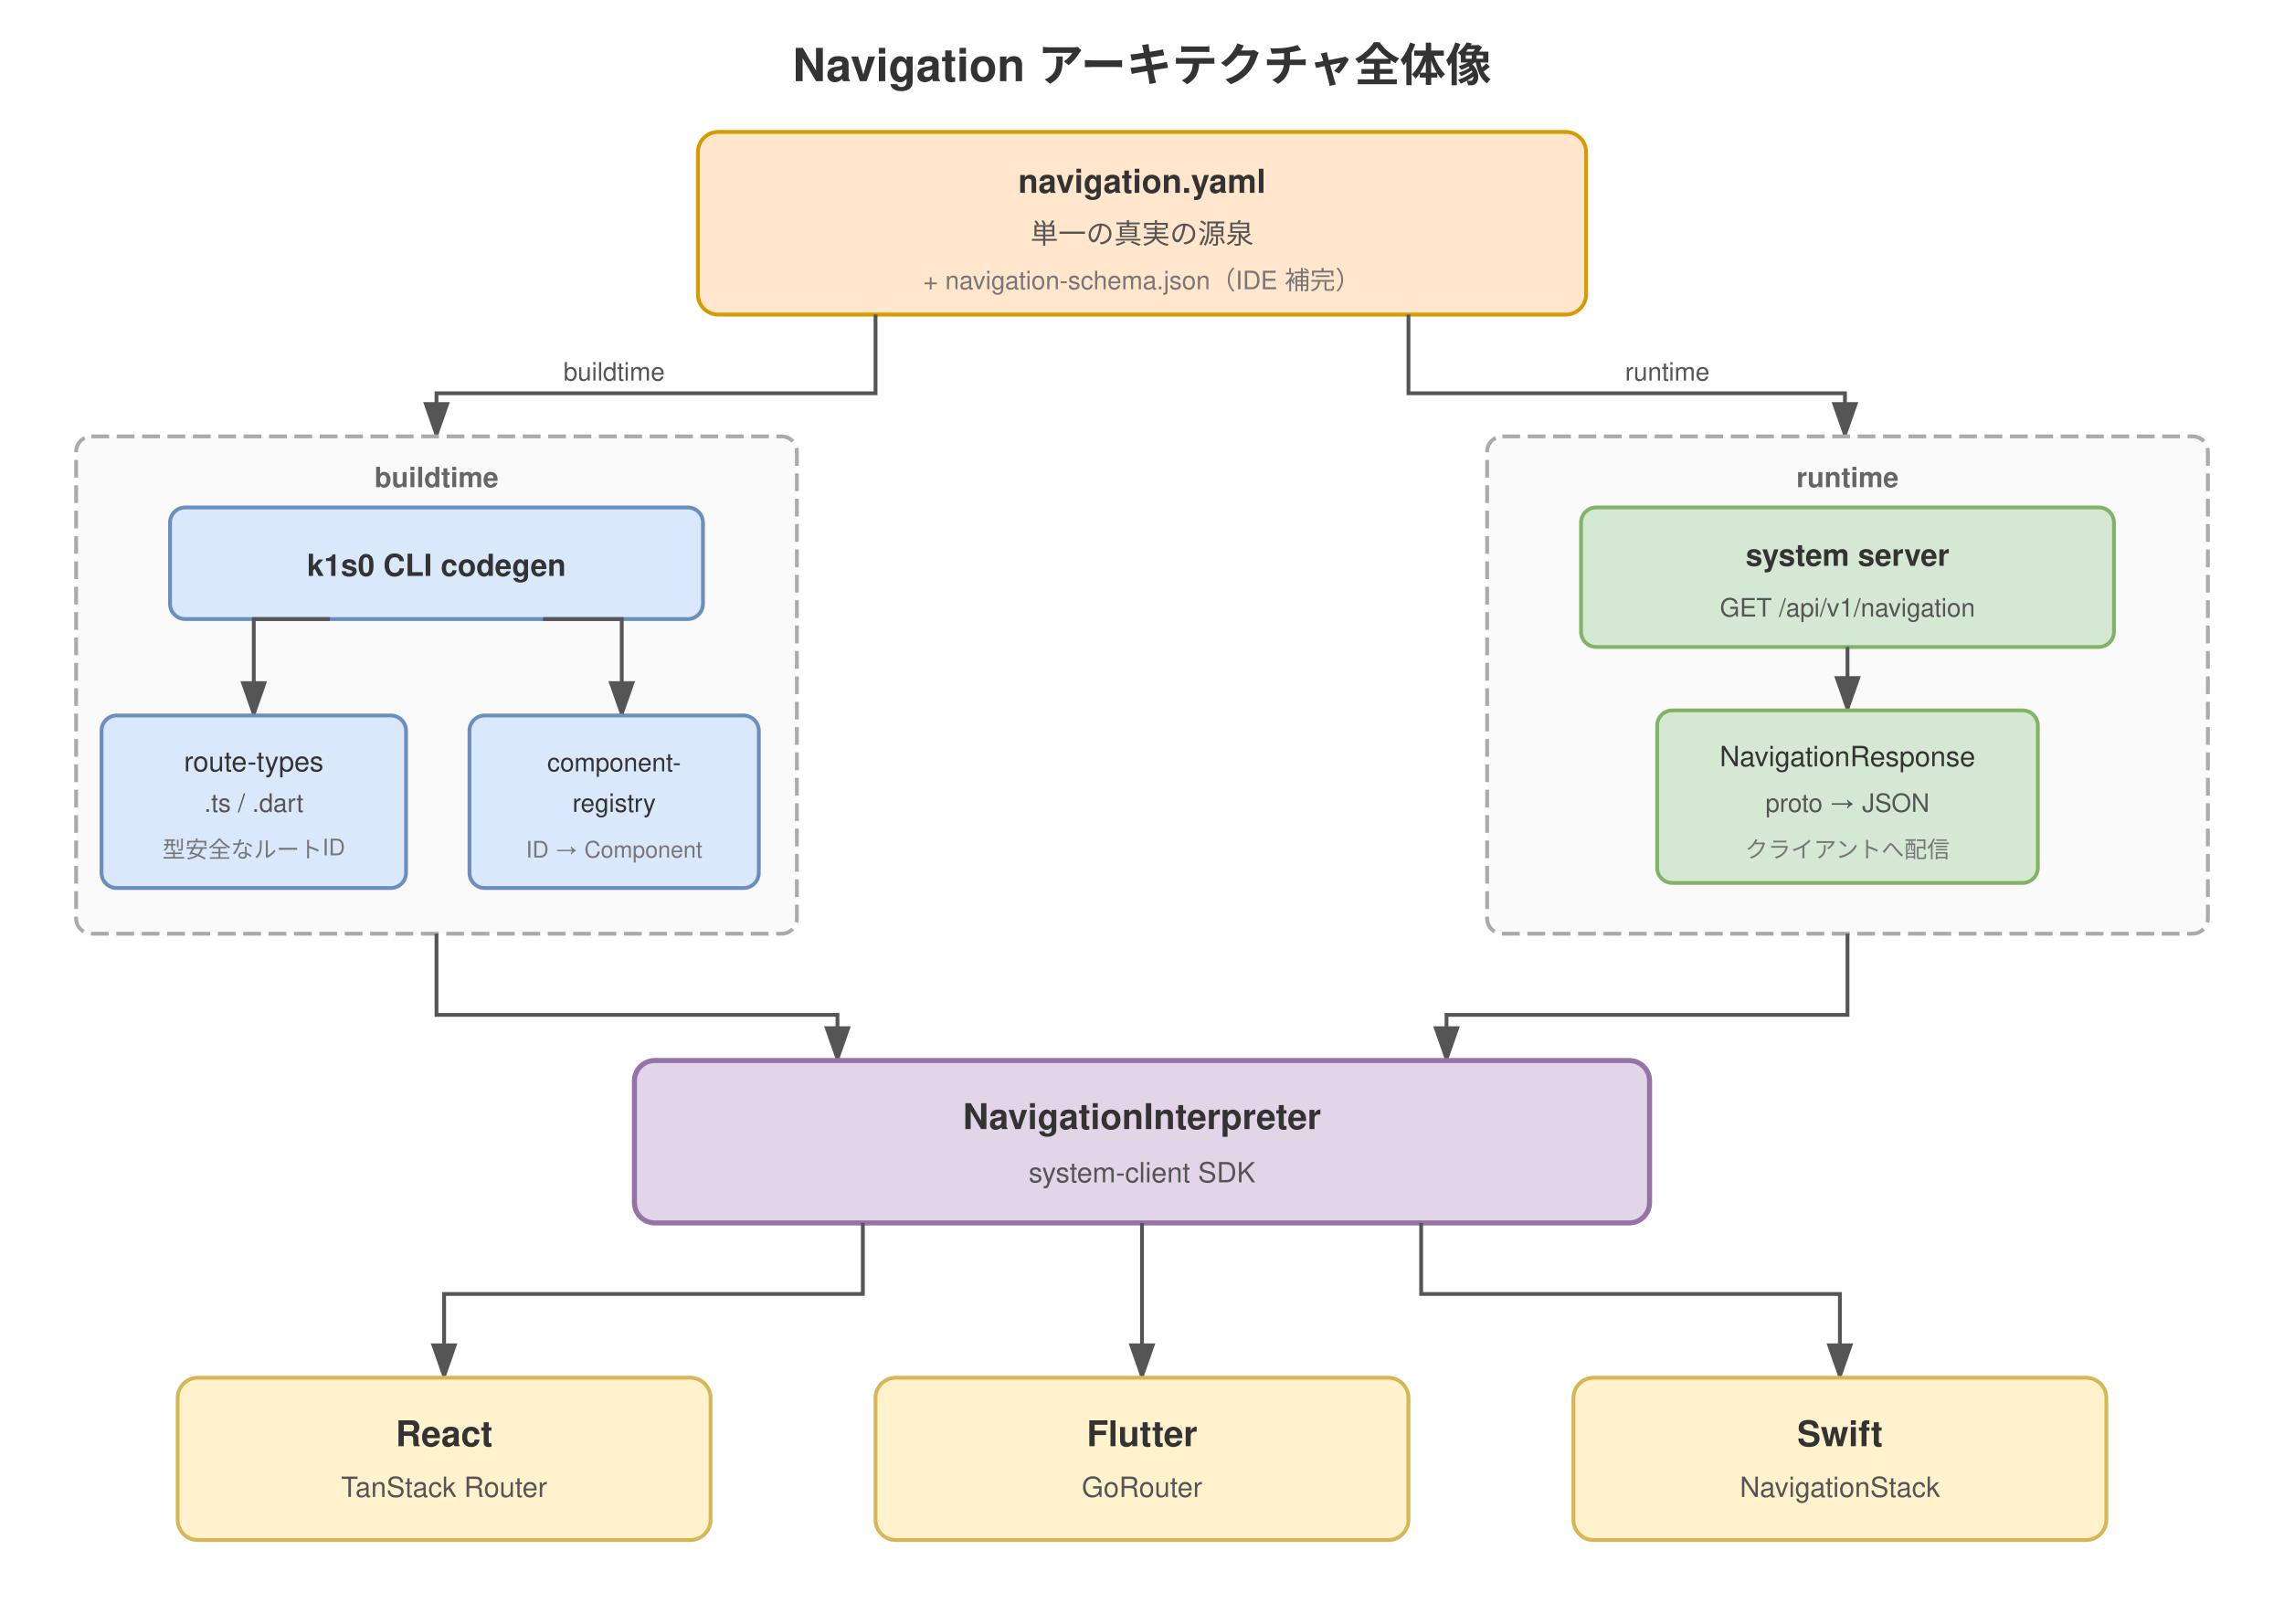
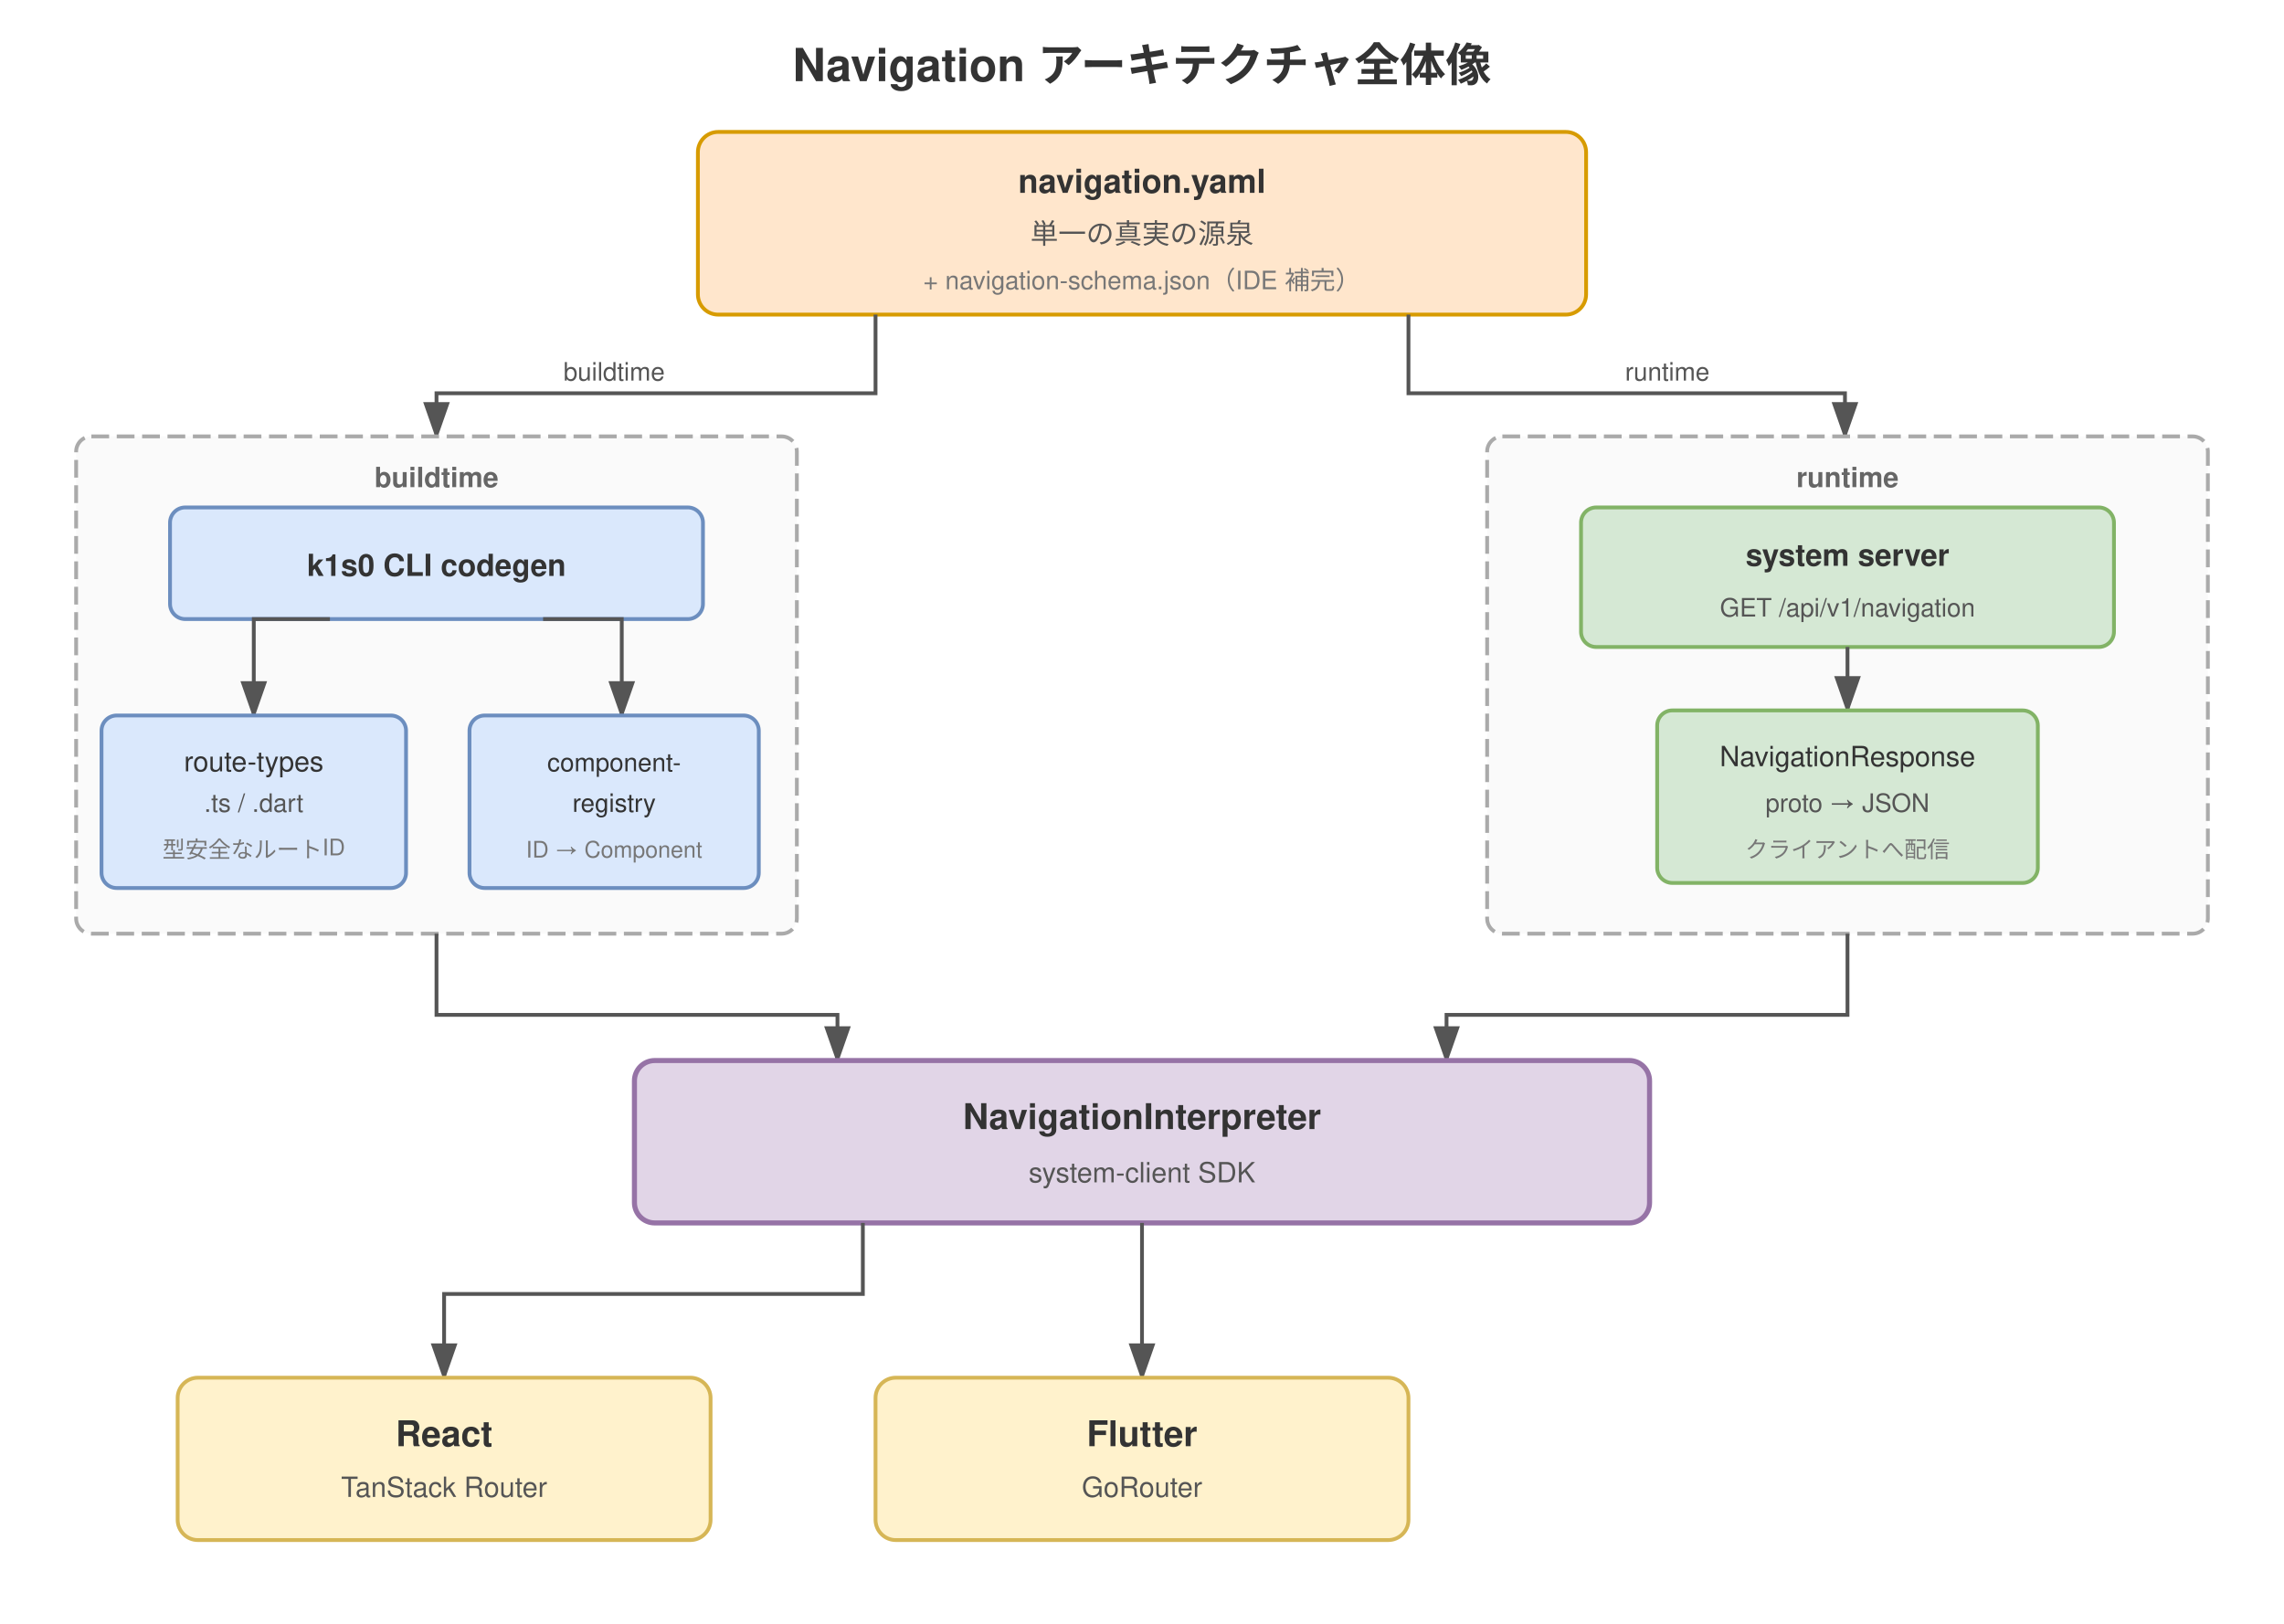
<svg xmlns="http://www.w3.org/2000/svg" width="900" height="640" viewBox="0 0 900 640">
  <defs>
    <marker id="arr" markerWidth="10" markerHeight="7" refX="9" refY="3.5" orient="auto">
      <polygon points="0 0, 10 3.5, 0 7" fill="#555" />
    </marker>
  </defs>
  <text x="450" y="32" text-anchor="middle" font-family="Helvetica,Arial,sans-serif" font-size="18" font-weight="bold" fill="#333">Navigation アーキテクチャ全体像</text>
  <rect x="275" y="52" width="350" height="72" rx="8" fill="#FFE6CC" stroke="#D79B00" stroke-width="1.5" />
  <text x="450" y="76" text-anchor="middle" font-family="Helvetica,Arial,sans-serif" font-size="13" font-weight="bold" fill="#333">navigation.yaml</text>
  <text x="450" y="96" text-anchor="middle" font-family="Helvetica,Arial,sans-serif" font-size="11" fill="#555">単一の真実の源泉</text>
  <text x="450" y="114" text-anchor="middle" font-family="Helvetica,Arial,sans-serif" font-size="10" fill="#777">+ navigation-schema.json（IDE 補完）</text>
  <polyline points="345,124 345,155 172,155 172,172" fill="none" stroke="#555" stroke-width="1.5" marker-end="url(#arr)" />
  <text x="242" y="150" text-anchor="middle" font-family="Helvetica,Arial,sans-serif" font-size="10" fill="#555">buildtime</text>
  <polyline points="555,124 555,155 727,155 727,172" fill="none" stroke="#555" stroke-width="1.5" marker-end="url(#arr)" />
  <text x="657" y="150" text-anchor="middle" font-family="Helvetica,Arial,sans-serif" font-size="10" fill="#555">runtime</text>
  <rect x="30" y="172" width="284" height="196" rx="6" fill="#fafafa" stroke="#aaa" stroke-width="1.5" stroke-dasharray="7,3" />
  <text x="172" y="192" text-anchor="middle" font-family="Helvetica,Arial,sans-serif" font-size="11" font-weight="bold" fill="#666">buildtime</text>
  <rect x="67" y="200" width="210" height="44" rx="6" fill="#dae8fc" stroke="#6c8ebf" stroke-width="1.5" />
  <text x="172" y="227" text-anchor="middle" font-family="Helvetica,Arial,sans-serif" font-size="12" font-weight="bold" fill="#333">k1s0 CLI codegen</text>
  <polyline points="130,244 100,244 100,282" fill="none" stroke="#555" stroke-width="1.5" marker-end="url(#arr)" />
  <polyline points="214,244 245,244 245,282" fill="none" stroke="#555" stroke-width="1.5" marker-end="url(#arr)" />
  <rect x="40" y="282" width="120" height="68" rx="6" fill="#dae8fc" stroke="#6c8ebf" stroke-width="1.5" />
  <text x="100" y="304" text-anchor="middle" font-family="Helvetica,Arial,sans-serif" font-size="11" fill="#333">route-types</text>
  <text x="100" y="320" text-anchor="middle" font-family="Helvetica,Arial,sans-serif" font-size="10" fill="#555">.ts / .dart</text>
  <text x="100" y="338" text-anchor="middle" font-family="Helvetica,Arial,sans-serif" font-size="9" fill="#777">型安全なルートID</text>
  <rect x="185" y="282" width="114" height="68" rx="6" fill="#dae8fc" stroke="#6c8ebf" stroke-width="1.5" />
  <text x="242" y="304" text-anchor="middle" font-family="Helvetica,Arial,sans-serif" font-size="10" fill="#333">component-</text>
  <text x="242" y="320" text-anchor="middle" font-family="Helvetica,Arial,sans-serif" font-size="10" fill="#333">registry</text>
  <text x="242" y="338" text-anchor="middle" font-family="Helvetica,Arial,sans-serif" font-size="9" fill="#777">ID → Component</text>
  <rect x="586" y="172" width="284" height="196" rx="6" fill="#fafafa" stroke="#aaa" stroke-width="1.5" stroke-dasharray="7,3" />
  <text x="728" y="192" text-anchor="middle" font-family="Helvetica,Arial,sans-serif" font-size="11" font-weight="bold" fill="#666">runtime</text>
  <rect x="623" y="200" width="210" height="55" rx="6" fill="#d5e8d4" stroke="#82b366" stroke-width="1.5" />
  <text x="728" y="223" text-anchor="middle" font-family="Helvetica,Arial,sans-serif" font-size="12" font-weight="bold" fill="#333">system server</text>
  <text x="728" y="243" text-anchor="middle" font-family="Helvetica,Arial,sans-serif" font-size="10" fill="#555">GET /api/v1/navigation</text>
  <line x1="728" y1="255" x2="728" y2="280" stroke="#555" stroke-width="1.5" marker-end="url(#arr)" />
  <rect x="653" y="280" width="150" height="68" rx="6" fill="#d5e8d4" stroke="#82b366" stroke-width="1.5" />
  <text x="728" y="302" text-anchor="middle" font-family="Helvetica,Arial,sans-serif" font-size="11" fill="#333">NavigationResponse</text>
  <text x="728" y="320" text-anchor="middle" font-family="Helvetica,Arial,sans-serif" font-size="10" fill="#555">proto → JSON</text>
  <text x="728" y="338" text-anchor="middle" font-family="Helvetica,Arial,sans-serif" font-size="9" fill="#777">クライアントへ配信</text>
  <polyline points="172,368 172,400 330,400 330,418" fill="none" stroke="#555" stroke-width="1.5" marker-end="url(#arr)" />
  <polyline points="728,368 728,400 570,400 570,418" fill="none" stroke="#555" stroke-width="1.5" marker-end="url(#arr)" />
  <rect x="250" y="418" width="400" height="64" rx="8" fill="#e1d5e7" stroke="#9673a6" stroke-width="2" />
  <text x="450" y="445" text-anchor="middle" font-family="Helvetica,Arial,sans-serif" font-size="14" font-weight="bold" fill="#333">NavigationInterpreter</text>
  <text x="450" y="466" text-anchor="middle" font-family="Helvetica,Arial,sans-serif" font-size="11" fill="#555">system-client SDK</text>
  <polyline points="340,482 340,510 175,510 175,543" fill="none" stroke="#555" stroke-width="1.5" marker-end="url(#arr)" />
  <line x1="450" y1="482" x2="450" y2="543" stroke="#555" stroke-width="1.5" marker-end="url(#arr)" />
-   <polyline points="560,482 560,510 725,510 725,543" fill="none" stroke="#555" stroke-width="1.5" marker-end="url(#arr)" />
  <rect x="70" y="543" width="210" height="64" rx="8" fill="#fff2cc" stroke="#d6b656" stroke-width="1.5" />
  <text x="175" y="570" text-anchor="middle" font-family="Helvetica,Arial,sans-serif" font-size="14" font-weight="bold" fill="#333">React</text>
  <text x="175" y="590" text-anchor="middle" font-family="Helvetica,Arial,sans-serif" font-size="11" fill="#555">TanStack Router</text>
  <rect x="345" y="543" width="210" height="64" rx="8" fill="#fff2cc" stroke="#d6b656" stroke-width="1.5" />
  <text x="450" y="570" text-anchor="middle" font-family="Helvetica,Arial,sans-serif" font-size="14" font-weight="bold" fill="#333">Flutter</text>
  <text x="450" y="590" text-anchor="middle" font-family="Helvetica,Arial,sans-serif" font-size="11" fill="#555">GoRouter</text>
-   <rect x="620" y="543" width="210" height="64" rx="8" fill="#fff2cc" stroke="#d6b656" stroke-width="1.5" />
-   <text x="725" y="570" text-anchor="middle" font-family="Helvetica,Arial,sans-serif" font-size="14" font-weight="bold" fill="#333">Swift</text>
-   <text x="725" y="590" text-anchor="middle" font-family="Helvetica,Arial,sans-serif" font-size="11" fill="#555">NavigationStack</text>
</svg>
